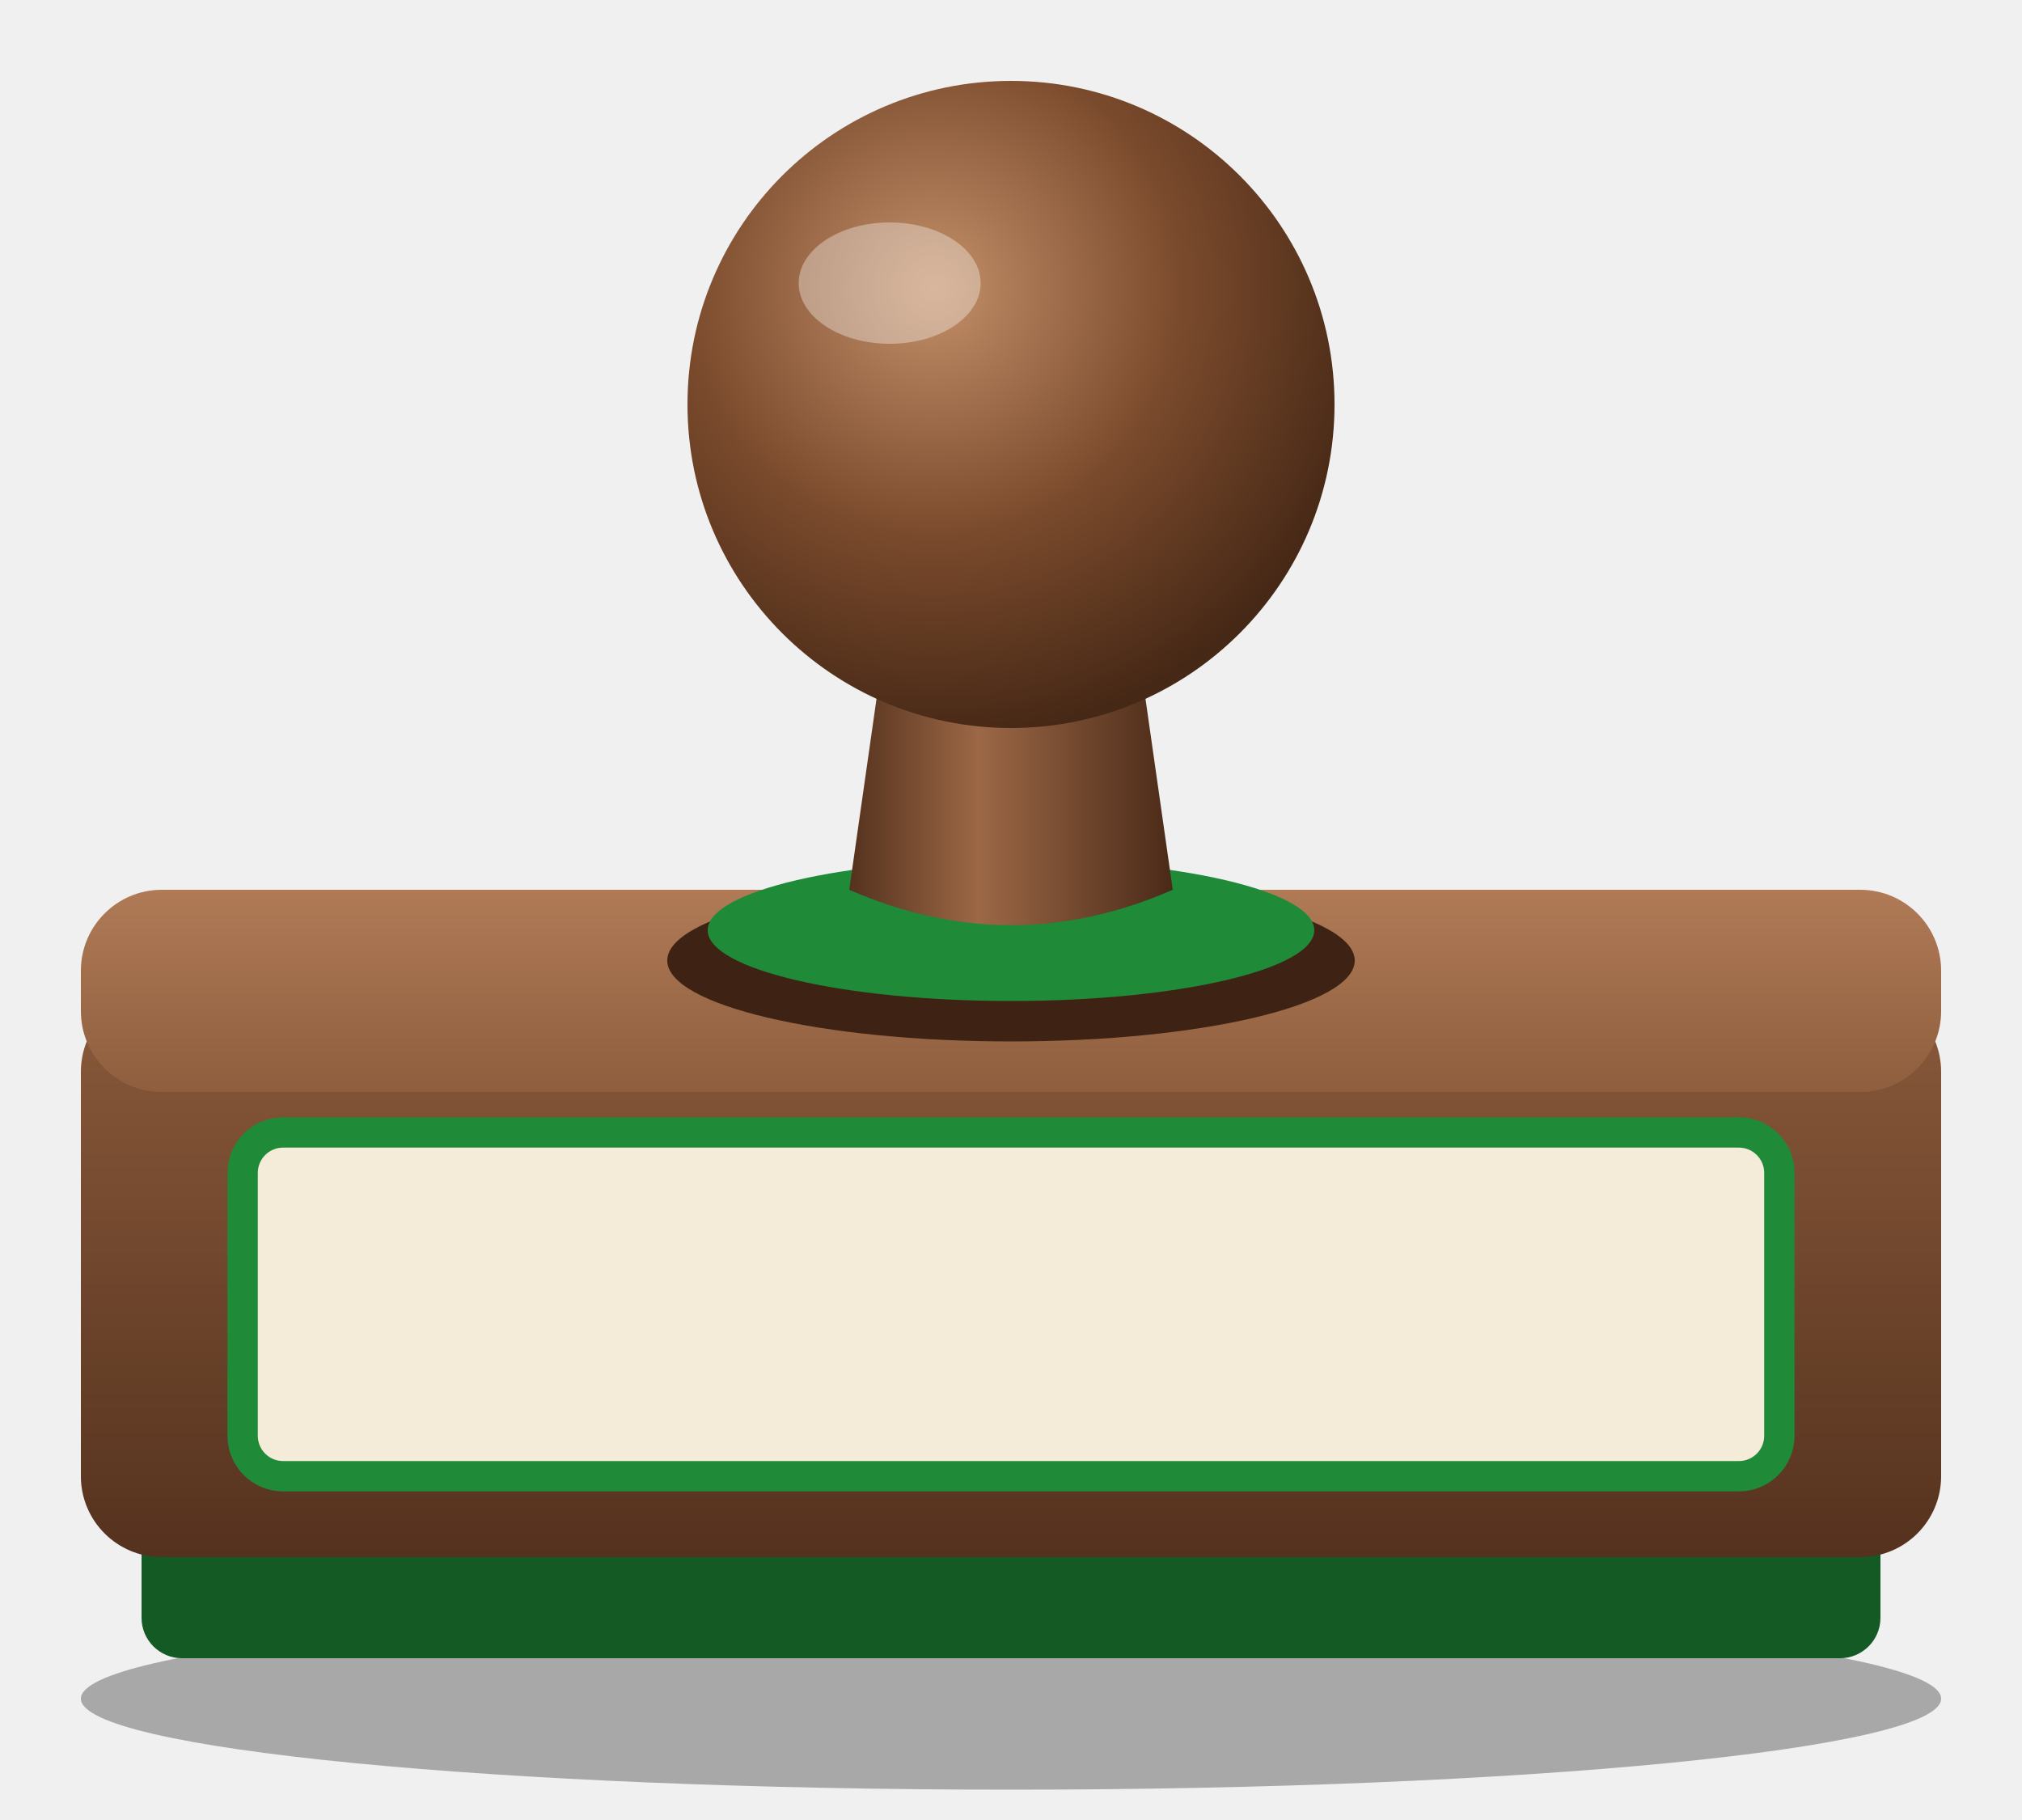
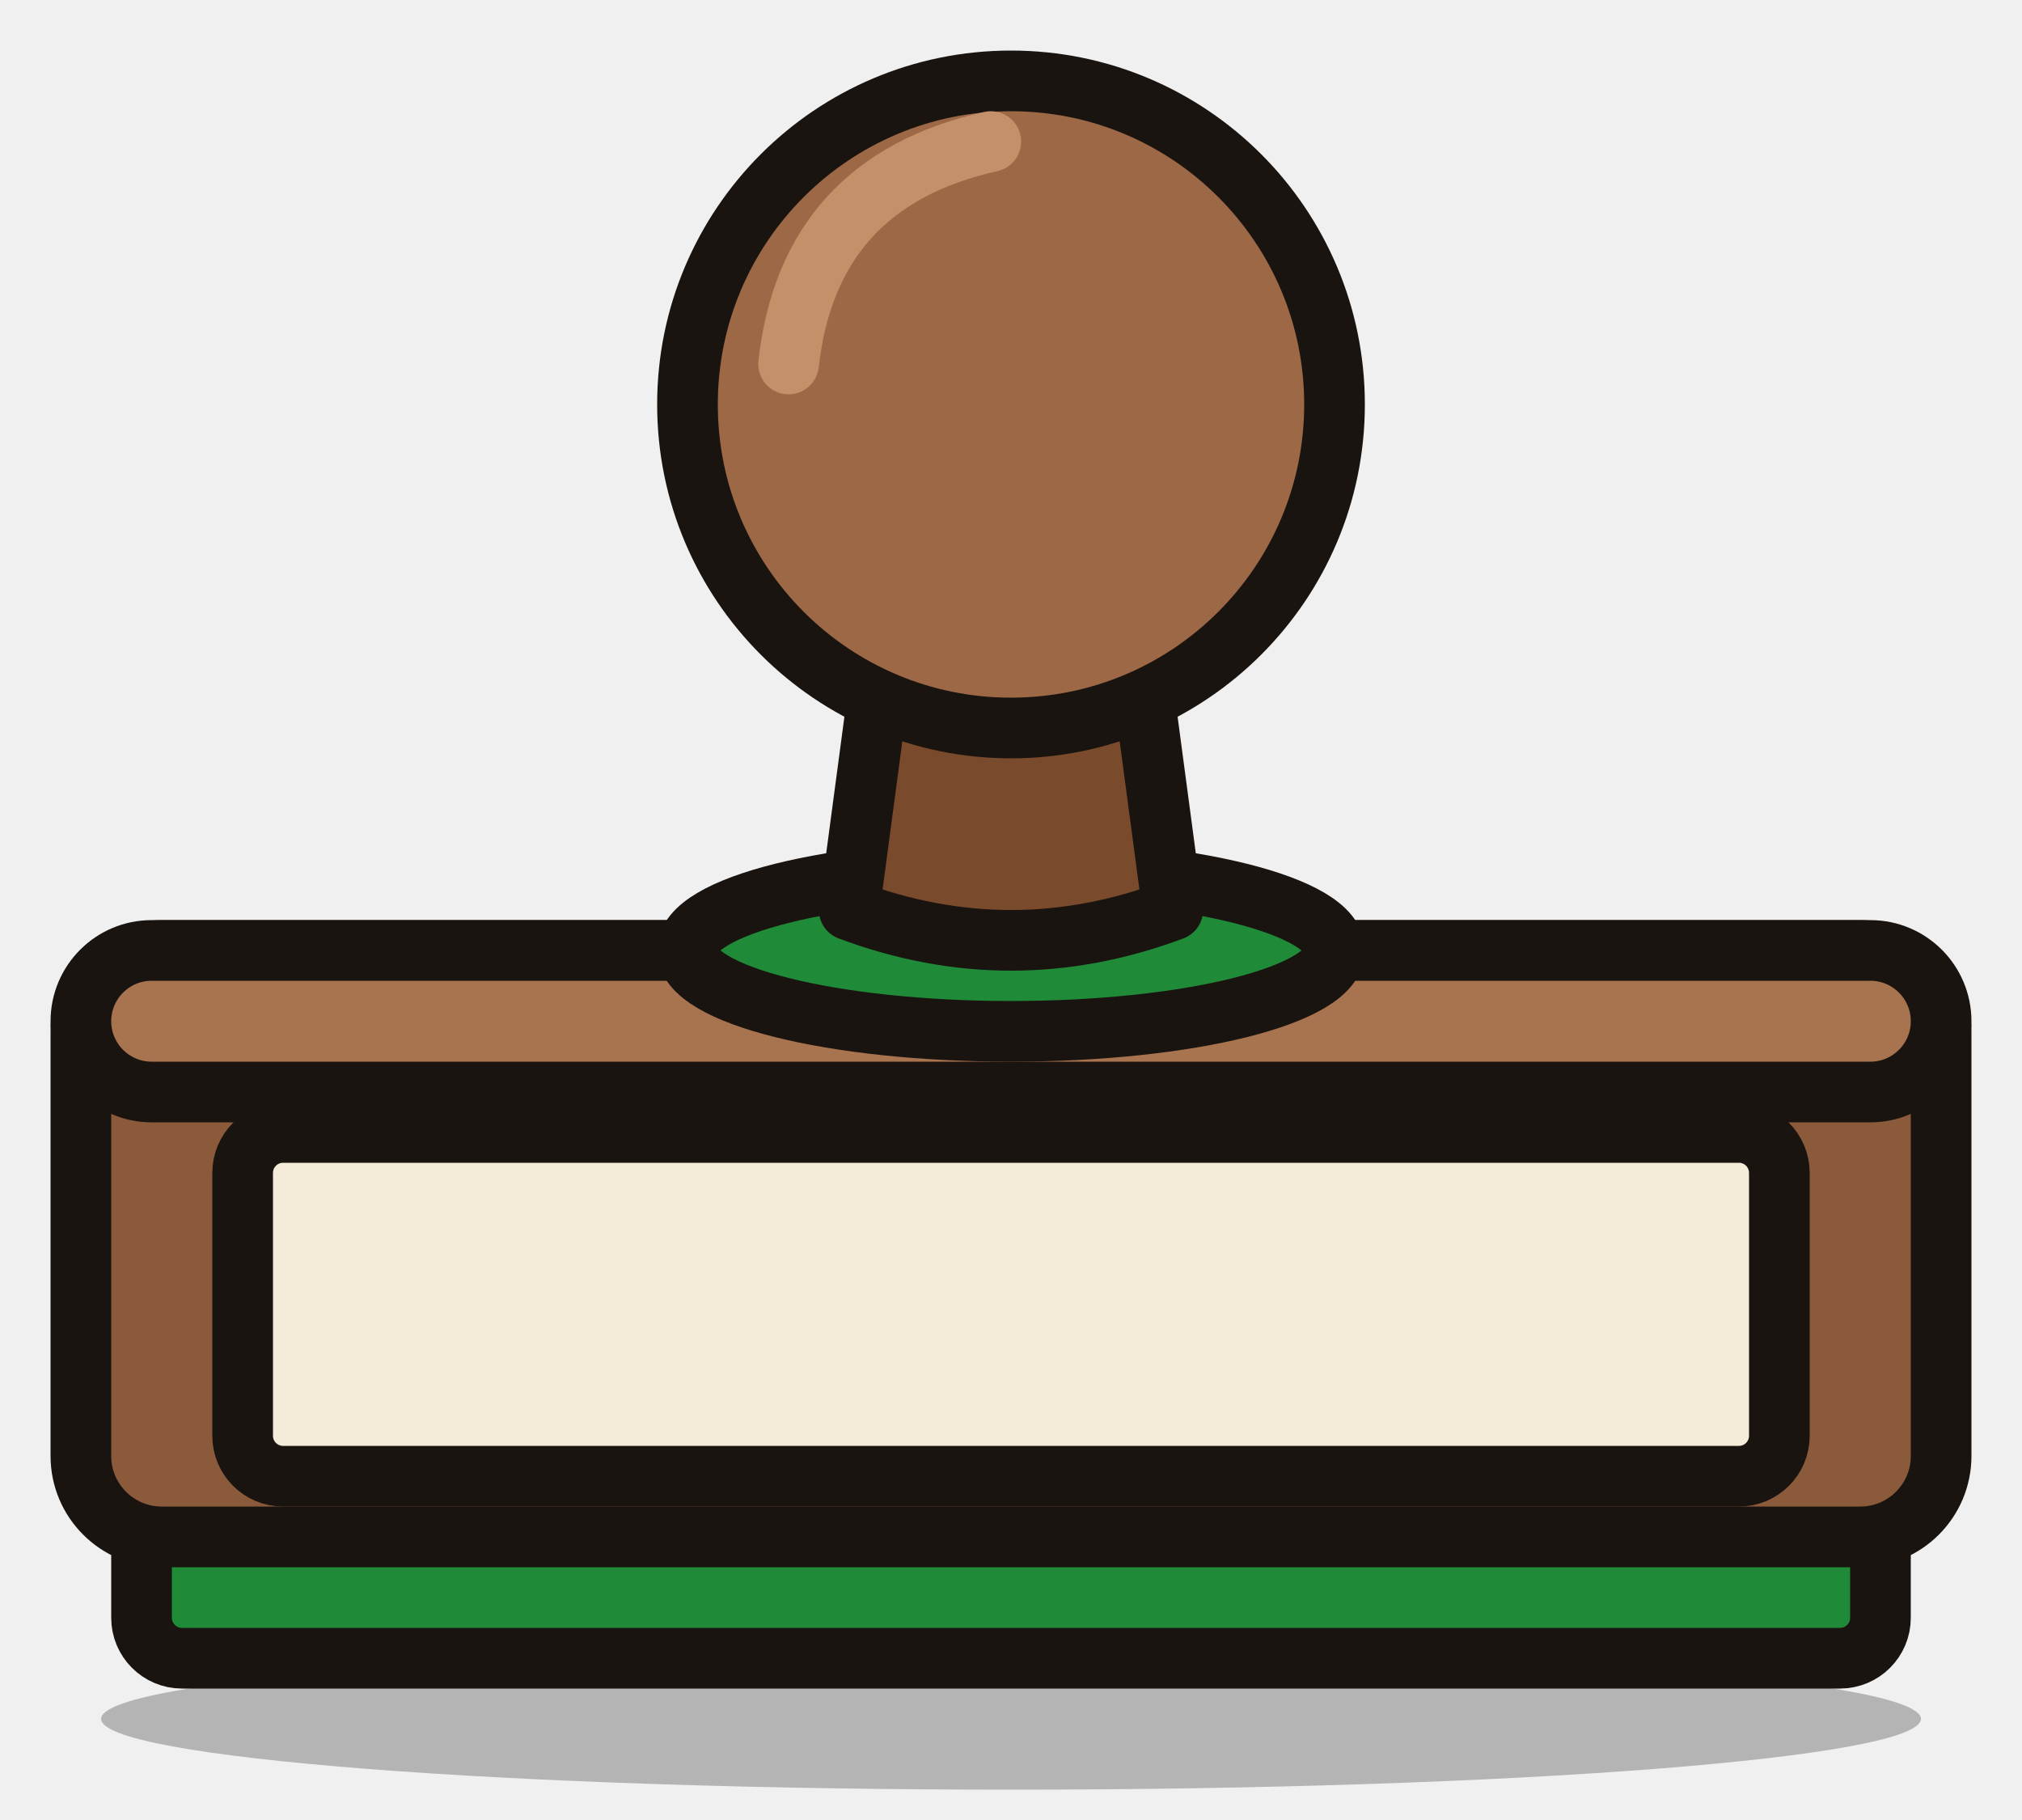
<svg xmlns="http://www.w3.org/2000/svg" width="200" height="180" viewBox="0 0 200 180">
-   <defs>
-     <linearGradient id="block" x1="0" y1="0" x2="0" y2="1">
-       <stop offset="0" stop-color="#8a5a3b" />
-       <stop offset="1" stop-color="#55321e" />
-     </linearGradient>
-     <linearGradient id="top" x1="0" y1="0" x2="0" y2="1">
-       <stop offset="0" stop-color="#b07a56" />
-       <stop offset="1" stop-color="#8e5e3e" />
-     </linearGradient>
-     <linearGradient id="neck" x1="0" y1="0" x2="1" y2="0">
-       <stop offset="0" stop-color="#55321e" />
-       <stop offset="0.4" stop-color="#9c6846" />
-       <stop offset="1" stop-color="#4a2a18" />
-     </linearGradient>
-     <radialGradient id="knob" cx="0.38" cy="0.32" r="0.7">
-       <stop offset="0" stop-color="#c4906a" />
-       <stop offset="0.55" stop-color="#7a4a2c" />
-       <stop offset="1" stop-color="#462816" />
-     </radialGradient>
-   </defs>
-   <ellipse cx="100" cy="168" rx="92" ry="9" fill="#000" fill-opacity="0.3" />
-   <rect x="14" y="148" width="172" height="16" rx="4" fill="#145a25" />
-   <rect x="8" y="98" width="184" height="56" rx="8" fill="url(#block)" />
-   <rect x="8" y="88" width="184" height="20" rx="8" fill="url(#top)" />
-   <rect x="24" y="112" width="152" height="34" rx="4" fill="#f4ecd8" stroke="#1f8a38" stroke-width="3" />
-   <ellipse cx="100" cy="95" rx="34" ry="8" fill="#3e2314" />
-   <ellipse cx="100" cy="92" rx="30" ry="7" fill="#1f8a38" />
-   <path d="M88 60 L112 60 L116 88 Q100 95 84 88 Z" fill="url(#neck)" />
-   <circle cx="100" cy="40" r="32" fill="url(#knob)" />
-   <ellipse cx="88" cy="28" rx="9" ry="6" fill="#fff" fill-opacity="0.35" />
+   <g stroke="#1a1410" stroke-width="6" stroke-linejoin="round">
+     <ellipse cx="100" cy="170" rx="90" ry="7" fill="#000" fill-opacity="0.25" stroke="none" />
+     <rect x="14" y="146" width="172" height="18" rx="4" fill="#1f8a38" />
+     <rect x="8" y="94" width="184" height="58" rx="8" fill="#8a5a3b" />
+     <rect x="8" y="94" width="184" height="14" rx="7" fill="#a8734f" />
+     <rect x="24" y="112" width="152" height="34" rx="4" fill="#f4ecd8" />
+     <ellipse cx="100" cy="94" rx="32" ry="8" fill="#1f8a38" />
+     <path d="M88 60 L112 60 L116 90 Q100 96 84 90 Z" fill="#7a4a2c" />
+     <circle cx="100" cy="40" r="32" fill="#9c6846" />
+   </g>
+   <path d="M78 36 Q80 18 98 14" fill="none" stroke="#c4906a" stroke-width="6" stroke-linecap="round" />
</svg>
